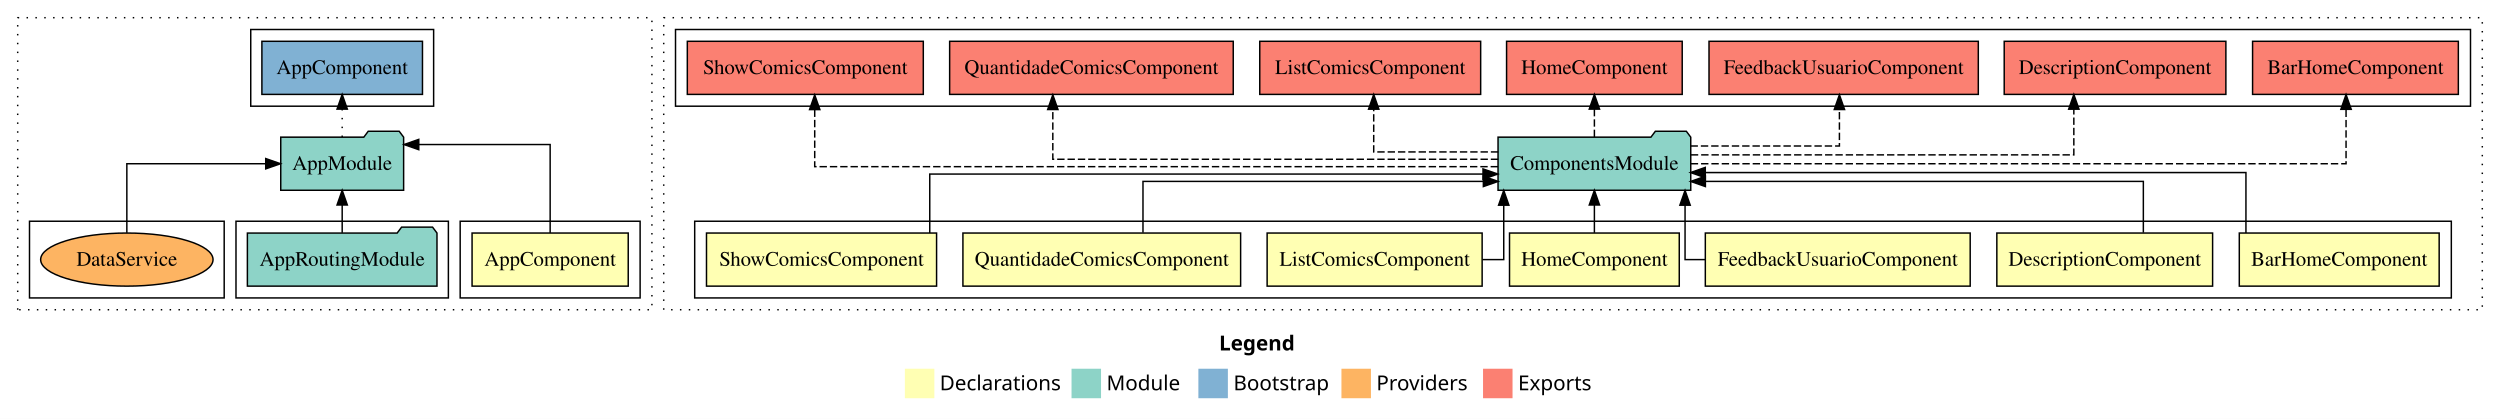
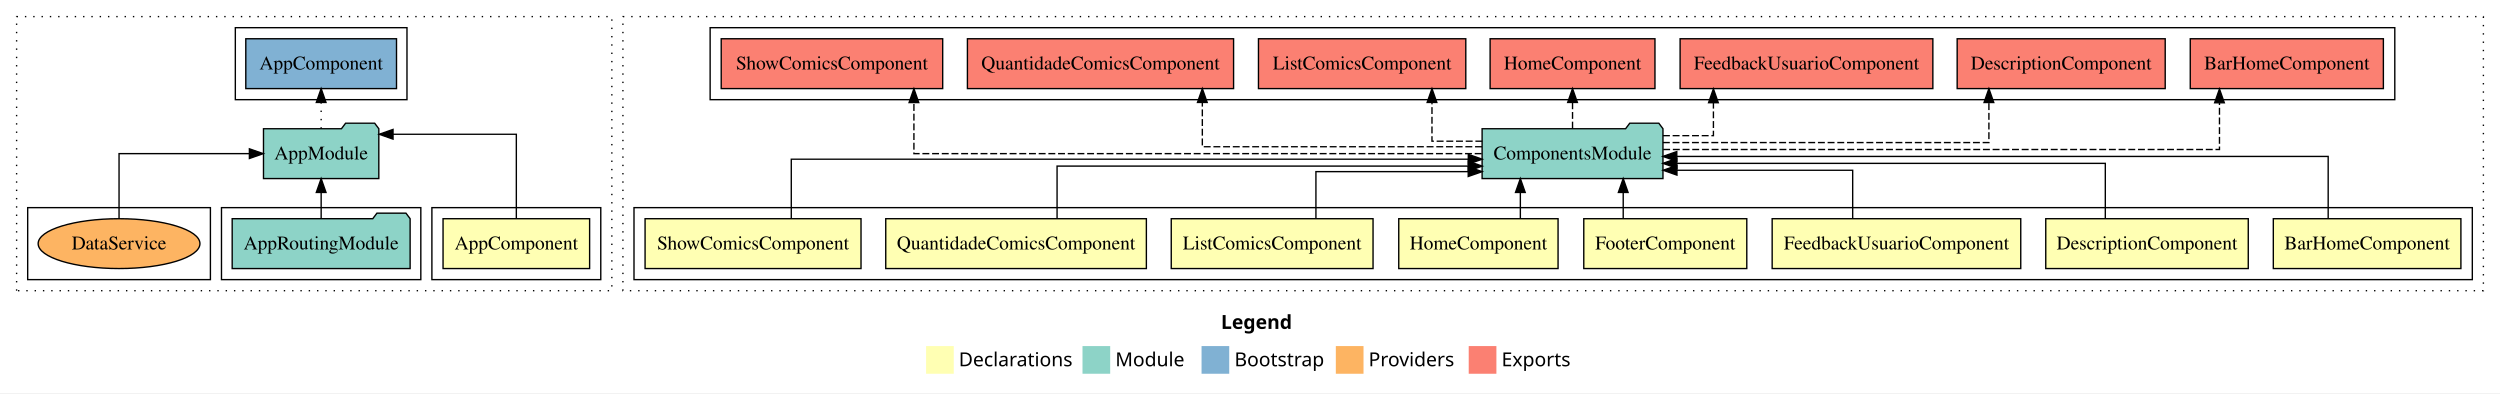
- <svg xmlns="http://www.w3.org/2000/svg" width="1695pt" height="284pt" viewBox="0.00 0.00 1695.00 284.00">
+ <svg xmlns="http://www.w3.org/2000/svg" width="1806pt" height="284pt" viewBox="0.00 0.00 1806.00 284.00">
  <g id="graph0" class="graph" transform="scale(1 1) rotate(0) translate(4 280)">
-     <polygon fill="#ffffff" stroke="transparent" points="-4,4 -4,-280 1691,-280 1691,4 -4,4" />
-     <text text-anchor="start" x="822.509" y="-42.4" font-family="sans-serif" font-weight="bold" font-size="14.00" fill="#000000">Legend</text>
-     <polygon fill="#ffffb3" stroke="transparent" points="609.5,-10 609.5,-30 629.5,-30 629.5,-10 609.5,-10" />
-     <text text-anchor="start" x="633.129" y="-15.4" font-family="sans-serif" font-size="14.00" fill="#000000">  Declarations</text>
-     <polygon fill="#8dd3c7" stroke="transparent" points="722.5,-10 722.5,-30 742.5,-30 742.5,-10 722.5,-10" />
-     <text text-anchor="start" x="746.225" y="-15.4" font-family="sans-serif" font-size="14.00" fill="#000000">  Module</text>
-     <polygon fill="#80b1d3" stroke="transparent" points="808.5,-10 808.5,-30 828.5,-30 828.5,-10 808.5,-10" />
-     <text text-anchor="start" x="832.281" y="-15.4" font-family="sans-serif" font-size="14.00" fill="#000000">  Bootstrap</text>
-     <polygon fill="#fdb462" stroke="transparent" points="905.5,-10 905.5,-30 925.5,-30 925.5,-10 905.5,-10" />
-     <text text-anchor="start" x="929.173" y="-15.4" font-family="sans-serif" font-size="14.00" fill="#000000">  Providers</text>
-     <polygon fill="#fb8072" stroke="transparent" points="1001.5,-10 1001.5,-30 1021.5,-30 1021.5,-10 1001.5,-10" />
-     <text text-anchor="start" x="1025.226" y="-15.4" font-family="sans-serif" font-size="14.00" fill="#000000">  Exports</text>
+     <polygon fill="#ffffff" stroke="transparent" points="-4,4 -4,-280 1802,-280 1802,4 -4,4" />
+     <text text-anchor="start" x="878.009" y="-42.4" font-family="sans-serif" font-weight="bold" font-size="14.00" fill="#000000">Legend</text>
+     <polygon fill="#ffffb3" stroke="transparent" points="665,-10 665,-30 685,-30 685,-10 665,-10" />
+     <text text-anchor="start" x="688.629" y="-15.4" font-family="sans-serif" font-size="14.00" fill="#000000">  Declarations</text>
+     <polygon fill="#8dd3c7" stroke="transparent" points="778,-10 778,-30 798,-30 798,-10 778,-10" />
+     <text text-anchor="start" x="801.725" y="-15.4" font-family="sans-serif" font-size="14.00" fill="#000000">  Module</text>
+     <polygon fill="#80b1d3" stroke="transparent" points="864,-10 864,-30 884,-30 884,-10 864,-10" />
+     <text text-anchor="start" x="887.781" y="-15.4" font-family="sans-serif" font-size="14.00" fill="#000000">  Bootstrap</text>
+     <polygon fill="#fdb462" stroke="transparent" points="961,-10 961,-30 981,-30 981,-10 961,-10" />
+     <text text-anchor="start" x="984.673" y="-15.4" font-family="sans-serif" font-size="14.00" fill="#000000">  Providers</text>
+     <polygon fill="#fb8072" stroke="transparent" points="1057,-10 1057,-30 1077,-30 1077,-10 1057,-10" />
+     <text text-anchor="start" x="1080.726" y="-15.4" font-family="sans-serif" font-size="14.00" fill="#000000">  Exports</text>
    <g id="clust1" class="cluster">
      <polygon fill="none" stroke="#000000" stroke-dasharray="1,5" points="8,-70 8,-268 438,-268 438,-70 8,-70" />
    </g>
    <g id="clust2" class="cluster">
      <polygon fill="none" stroke="#000000" points="308,-78 308,-130 430,-130 430,-78 308,-78" />
    </g>
    <g id="clust4" class="cluster">
      <polygon fill="none" stroke="#000000" points="156,-78 156,-130 300,-130 300,-78 156,-78" />
    </g>
    <g id="clust6" class="cluster">
      <polygon fill="none" stroke="#000000" points="166,-208 166,-260 290,-260 290,-208 166,-208" />
    </g>
    <g id="clust7" class="cluster">
      <polygon fill="none" stroke="#000000" points="16,-78 16,-130 148,-130 148,-78 16,-78" />
    </g>
    <g id="clust14" class="cluster">
-       <polygon fill="none" stroke="#000000" stroke-dasharray="1,5" points="446,-70 446,-268 1679,-268 1679,-70 446,-70" />
+       <polygon fill="none" stroke="#000000" stroke-dasharray="1,5" points="446,-70 446,-268 1790,-268 1790,-70 446,-70" />
    </g>
    <g id="clust15" class="cluster">
-       <polygon fill="none" stroke="#000000" points="467,-78 467,-130 1658,-130 1658,-78 467,-78" />
-     </g>
-     <g id="clust24" class="cluster">
-       <polygon fill="none" stroke="#000000" points="454,-208 454,-260 1671,-260 1671,-208 454,-208" />
+       <polygon fill="none" stroke="#000000" points="454,-78 454,-130 1782,-130 1782,-78 454,-78" />
+     </g>
+     <g id="clust25" class="cluster">
+       <polygon fill="none" stroke="#000000" points="509,-208 509,-260 1726,-260 1726,-208 509,-208" />
    </g>
    <g id="node1" class="node">
      <polygon fill="#ffffb3" stroke="#000000" points="421.94,-122 316.06,-122 316.06,-86 421.94,-86 421.94,-122" />
      <text text-anchor="middle" x="369" y="-99.8" font-family="Times,serif" font-size="14.00" fill="#000000">AppComponent</text>
    </g>
    <g id="node2" class="node">
      <polygon fill="#8dd3c7" stroke="#000000" points="269.657,-187 266.657,-191 245.657,-191 242.657,-187 186.343,-187 186.343,-151 269.657,-151 269.657,-187" />
      <text text-anchor="middle" x="228" y="-164.8" font-family="Times,serif" font-size="14.00" fill="#000000">AppModule</text>
    </g>
    <g id="edge1" class="edge">
-       <path fill="none" stroke="#000000" d="M369,-122.091C369,-145.133 369,-182 369,-182 369,-182 279.923,-182 279.923,-182" />
-       <polygon fill="#000000" stroke="#000000" points="279.923,-178.5 269.923,-182 279.923,-185.5 279.923,-178.5" />
+       <path fill="none" stroke="#000000" d="M369,-122.323C369,-145.66 369,-183 369,-183 369,-183 279.923,-183 279.923,-183" />
+       <polygon fill="#000000" stroke="#000000" points="279.923,-179.5 269.923,-183 279.923,-186.5 279.923,-179.5" />
    </g>
    <g id="node4" class="node">
      <polygon fill="#80b1d3" stroke="#000000" points="282.439,-252 173.561,-252 173.561,-216 282.439,-216 282.439,-252" />
      <text text-anchor="middle" x="228" y="-229.8" font-family="Times,serif" font-size="14.00" fill="#000000">AppComponent </text>
    </g>
    <g id="edge3" class="edge">
      <path fill="none" stroke="#000000" stroke-dasharray="1,5" d="M228,-187.106C228,-187.106 228,-205.991 228,-205.991" />
      <polygon fill="#000000" stroke="#000000" points="224.5,-205.991 228,-215.991 231.5,-205.991 224.5,-205.991" />
    </g>
    <g id="node3" class="node">
      <polygon fill="#8dd3c7" stroke="#000000" points="292.274,-122 289.274,-126 268.274,-126 265.274,-122 163.726,-122 163.726,-86 292.274,-86 292.274,-122" />
      <text text-anchor="middle" x="228" y="-99.8" font-family="Times,serif" font-size="14.00" fill="#000000">AppRoutingModule</text>
    </g>
    <g id="edge2" class="edge">
      <path fill="none" stroke="#000000" d="M228,-122.106C228,-122.106 228,-140.991 228,-140.991" />
      <polygon fill="#000000" stroke="#000000" points="224.5,-140.991 228,-150.991 231.5,-140.991 224.5,-140.991" />
    </g>
    <g id="node5" class="node">
      <ellipse fill="#fdb462" stroke="#000000" cx="82" cy="-104" rx="58.441" ry="18" />
      <text text-anchor="middle" x="82" y="-99.8" font-family="Times,serif" font-size="14.00" fill="#000000">DataService</text>
    </g>
    <g id="edge4" class="edge">
      <path fill="none" stroke="#000000" d="M82,-122.106C82,-141.339 82,-169 82,-169 82,-169 176.162,-169 176.162,-169" />
      <polygon fill="#000000" stroke="#000000" points="176.162,-172.5 186.162,-169 176.162,-165.5 176.162,-172.5" />
    </g>
    <g id="node6" class="node">
-       <polygon fill="#ffffb3" stroke="#000000" points="1649.756,-122 1514.244,-122 1514.244,-86 1649.756,-86 1649.756,-122" />
-       <text text-anchor="middle" x="1582" y="-99.8" font-family="Times,serif" font-size="14.00" fill="#000000">BarHomeComponent</text>
+       <polygon fill="#ffffb3" stroke="#000000" points="1773.756,-122 1638.244,-122 1638.244,-86 1773.756,-86 1773.756,-122" />
+       <text text-anchor="middle" x="1706" y="-99.8" font-family="Times,serif" font-size="14.00" fill="#000000">BarHomeComponent</text>
+     </g>
+     <g id="node14" class="node">
+       <polygon fill="#8dd3c7" stroke="#000000" points="1197.327,-187 1194.327,-191 1173.327,-191 1170.327,-187 1066.673,-187 1066.673,-151 1197.327,-151 1197.327,-187" />
+       <text text-anchor="middle" x="1132" y="-164.8" font-family="Times,serif" font-size="14.00" fill="#000000">ComponentsModule</text>
+     </g>
+     <g id="edge5" class="edge">
+       <path fill="none" stroke="#000000" d="M1677.875,-122.222C1677.875,-140.828 1677.875,-167 1677.875,-167 1677.875,-167 1207.303,-167 1207.303,-167" />
+       <polygon fill="#000000" stroke="#000000" points="1207.303,-163.5 1197.303,-167 1207.303,-170.5 1207.303,-163.5" />
+     </g>
+     <g id="node7" class="node">
+       <polygon fill="#ffffb3" stroke="#000000" points="1620.146,-122 1473.854,-122 1473.854,-86 1620.146,-86 1620.146,-122" />
+       <text text-anchor="middle" x="1547" y="-99.8" font-family="Times,serif" font-size="14.00" fill="#000000">DescriptionComponent</text>
+     </g>
+     <g id="edge6" class="edge">
+       <path fill="none" stroke="#000000" d="M1516.875,-122.034C1516.875,-139.06 1516.875,-162 1516.875,-162 1516.875,-162 1207.289,-162 1207.289,-162" />
+       <polygon fill="#000000" stroke="#000000" points="1207.289,-158.5 1197.289,-162 1207.289,-165.5 1207.289,-158.5" />
+     </g>
+     <g id="node8" class="node">
+       <polygon fill="#ffffb3" stroke="#000000" points="1455.791,-122 1276.209,-122 1276.209,-86 1455.791,-86 1455.791,-122" />
+       <text text-anchor="middle" x="1366" y="-99.8" font-family="Times,serif" font-size="14.00" fill="#000000">FeedbackUsuarioComponent</text>
+     </g>
+     <g id="edge7" class="edge">
+       <path fill="none" stroke="#000000" d="M1334.375,-122.24C1334.375,-137.571 1334.375,-157 1334.375,-157 1334.375,-157 1207.426,-157 1207.426,-157" />
+       <polygon fill="#000000" stroke="#000000" points="1207.426,-153.5 1197.426,-157 1207.426,-160.5 1207.426,-153.5" />
+     </g>
+     <g id="node9" class="node">
+       <polygon fill="#ffffb3" stroke="#000000" points="1257.881,-122 1140.119,-122 1140.119,-86 1257.881,-86 1257.881,-122" />
+       <text text-anchor="middle" x="1199" y="-99.8" font-family="Times,serif" font-size="14.00" fill="#000000">FooterComponent</text>
+     </g>
+     <g id="edge8" class="edge">
+       <path fill="none" stroke="#000000" d="M1168.611,-122.106C1168.611,-122.106 1168.611,-140.991 1168.611,-140.991" />
+       <polygon fill="#000000" stroke="#000000" points="1165.112,-140.991 1168.611,-150.991 1172.112,-140.991 1165.112,-140.991" />
+     </g>
+     <g id="node10" class="node">
+       <polygon fill="#ffffb3" stroke="#000000" points="1121.545,-122 1006.455,-122 1006.455,-86 1121.545,-86 1121.545,-122" />
+       <text text-anchor="middle" x="1064" y="-99.8" font-family="Times,serif" font-size="14.00" fill="#000000">HomeComponent</text>
+     </g>
+     <g id="edge9" class="edge">
+       <path fill="none" stroke="#000000" d="M1094.304,-122.106C1094.304,-122.106 1094.304,-140.991 1094.304,-140.991" />
+       <polygon fill="#000000" stroke="#000000" points="1090.804,-140.991 1094.304,-150.991 1097.804,-140.991 1090.804,-140.991" />
+     </g>
+     <g id="node11" class="node">
+       <polygon fill="#ffffb3" stroke="#000000" points="987.888,-122 842.112,-122 842.112,-86 987.888,-86 987.888,-122" />
+       <text text-anchor="middle" x="915" y="-99.8" font-family="Times,serif" font-size="14.00" fill="#000000">ListComicsComponent</text>
+     </g>
+     <g id="edge10" class="edge">
+       <path fill="none" stroke="#000000" d="M946.625,-122.187C946.625,-137.182 946.625,-156 946.625,-156 946.625,-156 1056.644,-156 1056.644,-156" />
+       <polygon fill="#000000" stroke="#000000" points="1056.644,-159.5 1066.644,-156 1056.644,-152.5 1056.644,-159.5" />
+     </g>
+     <g id="node12" class="node">
+       <polygon fill="#ffffb3" stroke="#000000" points="824.141,-122 635.859,-122 635.859,-86 824.141,-86 824.141,-122" />
+       <text text-anchor="middle" x="730" y="-99.8" font-family="Times,serif" font-size="14.00" fill="#000000">QuantidadeComicsComponent</text>
+     </g>
+     <g id="edge11" class="edge">
+       <path fill="none" stroke="#000000" d="M759.625,-122.027C759.625,-138.398 759.625,-160 759.625,-160 759.625,-160 1056.711,-160 1056.711,-160" />
+       <polygon fill="#000000" stroke="#000000" points="1056.711,-163.5 1066.711,-160 1056.711,-156.5 1056.711,-163.5" />
    </g>
    <g id="node13" class="node">
-       <polygon fill="#8dd3c7" stroke="#000000" points="1142.327,-187 1139.327,-191 1118.327,-191 1115.327,-187 1011.673,-187 1011.673,-151 1142.327,-151 1142.327,-187" />
-       <text text-anchor="middle" x="1077" y="-164.8" font-family="Times,serif" font-size="14.00" fill="#000000">ComponentsModule</text>
-     </g>
-     <g id="edge5" class="edge">
-       <path fill="none" stroke="#000000" d="M1518.747,-122.022C1518.747,-139.373 1518.747,-163 1518.747,-163 1518.747,-163 1152.181,-163 1152.181,-163" />
-       <polygon fill="#000000" stroke="#000000" points="1152.181,-159.5 1142.181,-163 1152.181,-166.5 1152.181,-159.5" />
-     </g>
-     <g id="node7" class="node">
-       <polygon fill="#ffffb3" stroke="#000000" points="1496.146,-122 1349.854,-122 1349.854,-86 1496.146,-86 1496.146,-122" />
-       <text text-anchor="middle" x="1423" y="-99.8" font-family="Times,serif" font-size="14.00" fill="#000000">DescriptionComponent</text>
-     </g>
-     <g id="edge6" class="edge">
-       <path fill="none" stroke="#000000" d="M1449.191,-122.24C1449.191,-137.571 1449.191,-157 1449.191,-157 1449.191,-157 1152.257,-157 1152.257,-157" />
-       <polygon fill="#000000" stroke="#000000" points="1152.257,-153.5 1142.257,-157 1152.257,-160.5 1152.257,-153.5" />
-     </g>
-     <g id="node8" class="node">
-       <polygon fill="#ffffb3" stroke="#000000" points="1331.791,-122 1152.209,-122 1152.209,-86 1331.791,-86 1331.791,-122" />
-       <text text-anchor="middle" x="1242" y="-99.8" font-family="Times,serif" font-size="14.00" fill="#000000">FeedbackUsuarioComponent</text>
-     </g>
-     <g id="edge7" class="edge">
-       <path fill="none" stroke="#000000" d="M1152.003,-104C1143.782,-104 1138.468,-104 1138.468,-104 1138.468,-104 1138.468,-140.894 1138.468,-140.894" />
-       <polygon fill="#000000" stroke="#000000" points="1134.968,-140.894 1138.468,-150.894 1141.968,-140.894 1134.968,-140.894" />
-     </g>
-     <g id="node9" class="node">
-       <polygon fill="#ffffb3" stroke="#000000" points="1134.545,-122 1019.455,-122 1019.455,-86 1134.545,-86 1134.545,-122" />
-       <text text-anchor="middle" x="1077" y="-99.8" font-family="Times,serif" font-size="14.00" fill="#000000">HomeComponent</text>
-     </g>
-     <g id="edge8" class="edge">
-       <path fill="none" stroke="#000000" d="M1077,-122.106C1077,-122.106 1077,-140.991 1077,-140.991" />
-       <polygon fill="#000000" stroke="#000000" points="1073.5,-140.991 1077,-150.991 1080.5,-140.991 1073.5,-140.991" />
-     </g>
-     <g id="node10" class="node">
-       <polygon fill="#ffffb3" stroke="#000000" points="1000.888,-122 855.112,-122 855.112,-86 1000.888,-86 1000.888,-122" />
-       <text text-anchor="middle" x="928" y="-99.8" font-family="Times,serif" font-size="14.00" fill="#000000">ListComicsComponent</text>
-     </g>
-     <g id="edge9" class="edge">
-       <path fill="none" stroke="#000000" d="M1001.078,-104C1009.714,-104 1015.532,-104 1015.532,-104 1015.532,-104 1015.532,-140.894 1015.532,-140.894" />
-       <polygon fill="#000000" stroke="#000000" points="1012.032,-140.894 1015.532,-150.894 1019.032,-140.894 1012.032,-140.894" />
-     </g>
-     <g id="node11" class="node">
-       <polygon fill="#ffffb3" stroke="#000000" points="837.141,-122 648.859,-122 648.859,-86 837.141,-86 837.141,-122" />
-       <text text-anchor="middle" x="743" y="-99.8" font-family="Times,serif" font-size="14.00" fill="#000000">QuantidadeComicsComponent</text>
-     </g>
-     <g id="edge10" class="edge">
-       <path fill="none" stroke="#000000" d="M770.94,-122.24C770.94,-137.571 770.94,-157 770.94,-157 770.94,-157 1001.718,-157 1001.718,-157" />
-       <polygon fill="#000000" stroke="#000000" points="1001.718,-160.5 1011.718,-157 1001.718,-153.5 1001.718,-160.5" />
-     </g>
-     <g id="node12" class="node">
-       <polygon fill="#ffffb3" stroke="#000000" points="630.999,-122 475.001,-122 475.001,-86 630.999,-86 630.999,-122" />
-       <text text-anchor="middle" x="553" y="-99.8" font-family="Times,serif" font-size="14.00" fill="#000000">ShowComicsComponent</text>
-     </g>
-     <g id="edge11" class="edge">
-       <path fill="none" stroke="#000000" d="M626.374,-122.034C626.374,-139.06 626.374,-162 626.374,-162 626.374,-162 1001.475,-162 1001.475,-162" />
-       <polygon fill="#000000" stroke="#000000" points="1001.475,-165.5 1011.475,-162 1001.475,-158.5 1001.475,-165.5" />
-     </g>
-     <g id="node14" class="node">
-       <polygon fill="#fb8072" stroke="#000000" points="1662.756,-252 1523.244,-252 1523.244,-216 1662.756,-216 1662.756,-252" />
-       <text text-anchor="middle" x="1593" y="-229.8" font-family="Times,serif" font-size="14.00" fill="#000000">BarHomeComponent </text>
+       <polygon fill="#ffffb3" stroke="#000000" points="617.999,-122 462.001,-122 462.001,-86 617.999,-86 617.999,-122" />
+       <text text-anchor="middle" x="540" y="-99.8" font-family="Times,serif" font-size="14.00" fill="#000000">ShowComicsComponent</text>
    </g>
    <g id="edge12" class="edge">
-       <path fill="none" stroke="#000000" stroke-dasharray="5,2" d="M1142.321,-169C1279.837,-169 1586.625,-169 1586.625,-169 1586.625,-169 1586.625,-205.894 1586.625,-205.894" />
-       <polygon fill="#000000" stroke="#000000" points="1583.125,-205.894 1586.625,-215.894 1590.125,-205.894 1583.125,-205.894" />
+       <path fill="none" stroke="#000000" d="M567.625,-122.302C567.625,-140.27 567.625,-165 567.625,-165 567.625,-165 1056.708,-165 1056.708,-165" />
+       <polygon fill="#000000" stroke="#000000" points="1056.708,-168.5 1066.708,-165 1056.708,-161.5 1056.708,-168.5" />
    </g>
    <g id="node15" class="node">
-       <polygon fill="#fb8072" stroke="#000000" points="1505.145,-252 1354.855,-252 1354.855,-216 1505.145,-216 1505.145,-252" />
-       <text text-anchor="middle" x="1430" y="-229.8" font-family="Times,serif" font-size="14.00" fill="#000000">DescriptionComponent </text>
+       <polygon fill="#fb8072" stroke="#000000" points="1717.756,-252 1578.244,-252 1578.244,-216 1717.756,-216 1717.756,-252" />
+       <text text-anchor="middle" x="1648" y="-229.8" font-family="Times,serif" font-size="14.00" fill="#000000">BarHomeComponent </text>
    </g>
    <g id="edge13" class="edge">
-       <path fill="none" stroke="#000000" stroke-dasharray="5,2" d="M1142.389,-175C1237.312,-175 1402.059,-175 1402.059,-175 1402.059,-175 1402.059,-205.977 1402.059,-205.977" />
-       <polygon fill="#000000" stroke="#000000" points="1398.559,-205.977 1402.059,-215.977 1405.559,-205.977 1398.559,-205.977" />
+       <path fill="none" stroke="#000000" stroke-dasharray="5,2" d="M1197.475,-172C1326.095,-172 1599.347,-172 1599.347,-172 1599.347,-172 1599.347,-205.733 1599.347,-205.733" />
+       <polygon fill="#000000" stroke="#000000" points="1595.847,-205.733 1599.347,-215.733 1602.847,-205.733 1595.847,-205.733" />
    </g>
    <g id="node16" class="node">
-       <polygon fill="#fb8072" stroke="#000000" points="1337.291,-252 1154.709,-252 1154.709,-216 1337.291,-216 1337.291,-252" />
-       <text text-anchor="middle" x="1246" y="-229.8" font-family="Times,serif" font-size="14.00" fill="#000000">FeedbackUsuarioComponent </text>
+       <polygon fill="#fb8072" stroke="#000000" points="1560.145,-252 1409.855,-252 1409.855,-216 1560.145,-216 1560.145,-252" />
+       <text text-anchor="middle" x="1485" y="-229.8" font-family="Times,serif" font-size="14.00" fill="#000000">DescriptionComponent </text>
    </g>
    <g id="edge14" class="edge">
-       <path fill="none" stroke="#000000" stroke-dasharray="5,2" d="M1142.18,-181C1188.721,-181 1243.125,-181 1243.125,-181 1243.125,-181 1243.125,-205.76 1243.125,-205.76" />
-       <polygon fill="#000000" stroke="#000000" points="1239.625,-205.76 1243.125,-215.76 1246.625,-205.76 1239.625,-205.76" />
+       <path fill="none" stroke="#000000" stroke-dasharray="5,2" d="M1197.266,-177C1285.73,-177 1432.786,-177 1432.786,-177 1432.786,-177 1432.786,-205.965 1432.786,-205.965" />
+       <polygon fill="#000000" stroke="#000000" points="1429.286,-205.965 1432.786,-215.965 1436.286,-205.965 1429.286,-205.965" />
    </g>
    <g id="node17" class="node">
-       <polygon fill="#fb8072" stroke="#000000" points="1136.544,-252 1017.456,-252 1017.456,-216 1136.544,-216 1136.544,-252" />
-       <text text-anchor="middle" x="1077" y="-229.8" font-family="Times,serif" font-size="14.00" fill="#000000">HomeComponent </text>
+       <polygon fill="#fb8072" stroke="#000000" points="1392.291,-252 1209.709,-252 1209.709,-216 1392.291,-216 1392.291,-252" />
+       <text text-anchor="middle" x="1301" y="-229.8" font-family="Times,serif" font-size="14.00" fill="#000000">FeedbackUsuarioComponent </text>
    </g>
    <g id="edge15" class="edge">
-       <path fill="none" stroke="#000000" stroke-dasharray="5,2" d="M1077,-187.106C1077,-187.106 1077,-205.991 1077,-205.991" />
-       <polygon fill="#000000" stroke="#000000" points="1073.5,-205.991 1077,-215.991 1080.5,-205.991 1073.5,-205.991" />
+       <path fill="none" stroke="#000000" stroke-dasharray="5,2" d="M1197.318,-182C1217.137,-182 1233.773,-182 1233.773,-182 1233.773,-182 1233.773,-205.813 1233.773,-205.813" />
+       <polygon fill="#000000" stroke="#000000" points="1230.273,-205.813 1233.773,-215.813 1237.273,-205.813 1230.273,-205.813" />
    </g>
    <g id="node18" class="node">
-       <polygon fill="#fb8072" stroke="#000000" points="999.888,-252 850.112,-252 850.112,-216 999.888,-216 999.888,-252" />
-       <text text-anchor="middle" x="925" y="-229.8" font-family="Times,serif" font-size="14.00" fill="#000000">ListComicsComponent </text>
+       <polygon fill="#fb8072" stroke="#000000" points="1191.544,-252 1072.456,-252 1072.456,-216 1191.544,-216 1191.544,-252" />
+       <text text-anchor="middle" x="1132" y="-229.8" font-family="Times,serif" font-size="14.00" fill="#000000">HomeComponent </text>
    </g>
    <g id="edge16" class="edge">
-       <path fill="none" stroke="#000000" stroke-dasharray="5,2" d="M1011.808,-177C971.487,-177 927.375,-177 927.375,-177 927.375,-177 927.375,-205.965 927.375,-205.965" />
-       <polygon fill="#000000" stroke="#000000" points="923.875,-205.965 927.375,-215.965 930.875,-205.965 923.875,-205.965" />
+       <path fill="none" stroke="#000000" stroke-dasharray="5,2" d="M1132,-187.106C1132,-187.106 1132,-205.991 1132,-205.991" />
+       <polygon fill="#000000" stroke="#000000" points="1128.5,-205.991 1132,-215.991 1135.5,-205.991 1128.5,-205.991" />
    </g>
    <g id="node19" class="node">
-       <polygon fill="#fb8072" stroke="#000000" points="832.141,-252 639.859,-252 639.859,-216 832.141,-216 832.141,-252" />
-       <text text-anchor="middle" x="736" y="-229.8" font-family="Times,serif" font-size="14.00" fill="#000000">QuantidadeComicsComponent </text>
+       <polygon fill="#fb8072" stroke="#000000" points="1054.888,-252 905.112,-252 905.112,-216 1054.888,-216 1054.888,-252" />
+       <text text-anchor="middle" x="980" y="-229.8" font-family="Times,serif" font-size="14.00" fill="#000000">ListComicsComponent </text>
    </g>
    <g id="edge17" class="edge">
-       <path fill="none" stroke="#000000" stroke-dasharray="5,2" d="M1011.777,-172C906.261,-172 709.81,-172 709.81,-172 709.81,-172 709.81,-205.733 709.81,-205.733" />
-       <polygon fill="#000000" stroke="#000000" points="706.31,-205.733 709.81,-215.733 713.31,-205.733 706.31,-205.733" />
+       <path fill="none" stroke="#000000" stroke-dasharray="5,2" d="M1066.832,-178C1047.058,-178 1030.461,-178 1030.461,-178 1030.461,-178 1030.461,-205.973 1030.461,-205.973" />
+       <polygon fill="#000000" stroke="#000000" points="1026.961,-205.973 1030.461,-215.973 1033.961,-205.973 1026.961,-205.973" />
    </g>
    <g id="node20" class="node">
-       <polygon fill="#fb8072" stroke="#000000" points="621.999,-252 462.001,-252 462.001,-216 621.999,-216 621.999,-252" />
-       <text text-anchor="middle" x="542" y="-229.8" font-family="Times,serif" font-size="14.00" fill="#000000">ShowComicsComponent </text>
+       <polygon fill="#fb8072" stroke="#000000" points="887.141,-252 694.859,-252 694.859,-216 887.141,-216 887.141,-252" />
+       <text text-anchor="middle" x="791" y="-229.8" font-family="Times,serif" font-size="14.00" fill="#000000">QuantidadeComicsComponent </text>
    </g>
    <g id="edge18" class="edge">
-       <path fill="none" stroke="#000000" stroke-dasharray="5,2" d="M1011.65,-167C870.216,-167 548.375,-167 548.375,-167 548.375,-167 548.375,-205.692 548.375,-205.692" />
-       <polygon fill="#000000" stroke="#000000" points="544.875,-205.692 548.375,-215.692 551.875,-205.692 544.875,-205.692" />
+       <path fill="none" stroke="#000000" stroke-dasharray="5,2" d="M1066.578,-174C987.403,-174 864.563,-174 864.563,-174 864.563,-174 864.563,-205.998 864.563,-205.998" />
+       <polygon fill="#000000" stroke="#000000" points="861.063,-205.998 864.563,-215.998 868.063,-205.998 861.063,-205.998" />
+     </g>
+     <g id="node21" class="node">
+       <polygon fill="#fb8072" stroke="#000000" points="676.999,-252 517.001,-252 517.001,-216 676.999,-216 676.999,-252" />
+       <text text-anchor="middle" x="597" y="-229.8" font-family="Times,serif" font-size="14.00" fill="#000000">ShowComicsComponent </text>
+     </g>
+     <g id="edge19" class="edge">
+       <path fill="none" stroke="#000000" stroke-dasharray="5,2" d="M1066.344,-169C935.823,-169 656.214,-169 656.214,-169 656.214,-169 656.214,-205.894 656.214,-205.894" />
+       <polygon fill="#000000" stroke="#000000" points="652.715,-205.894 656.214,-215.894 659.715,-205.894 652.715,-205.894" />
    </g>
  </g>
</svg>
